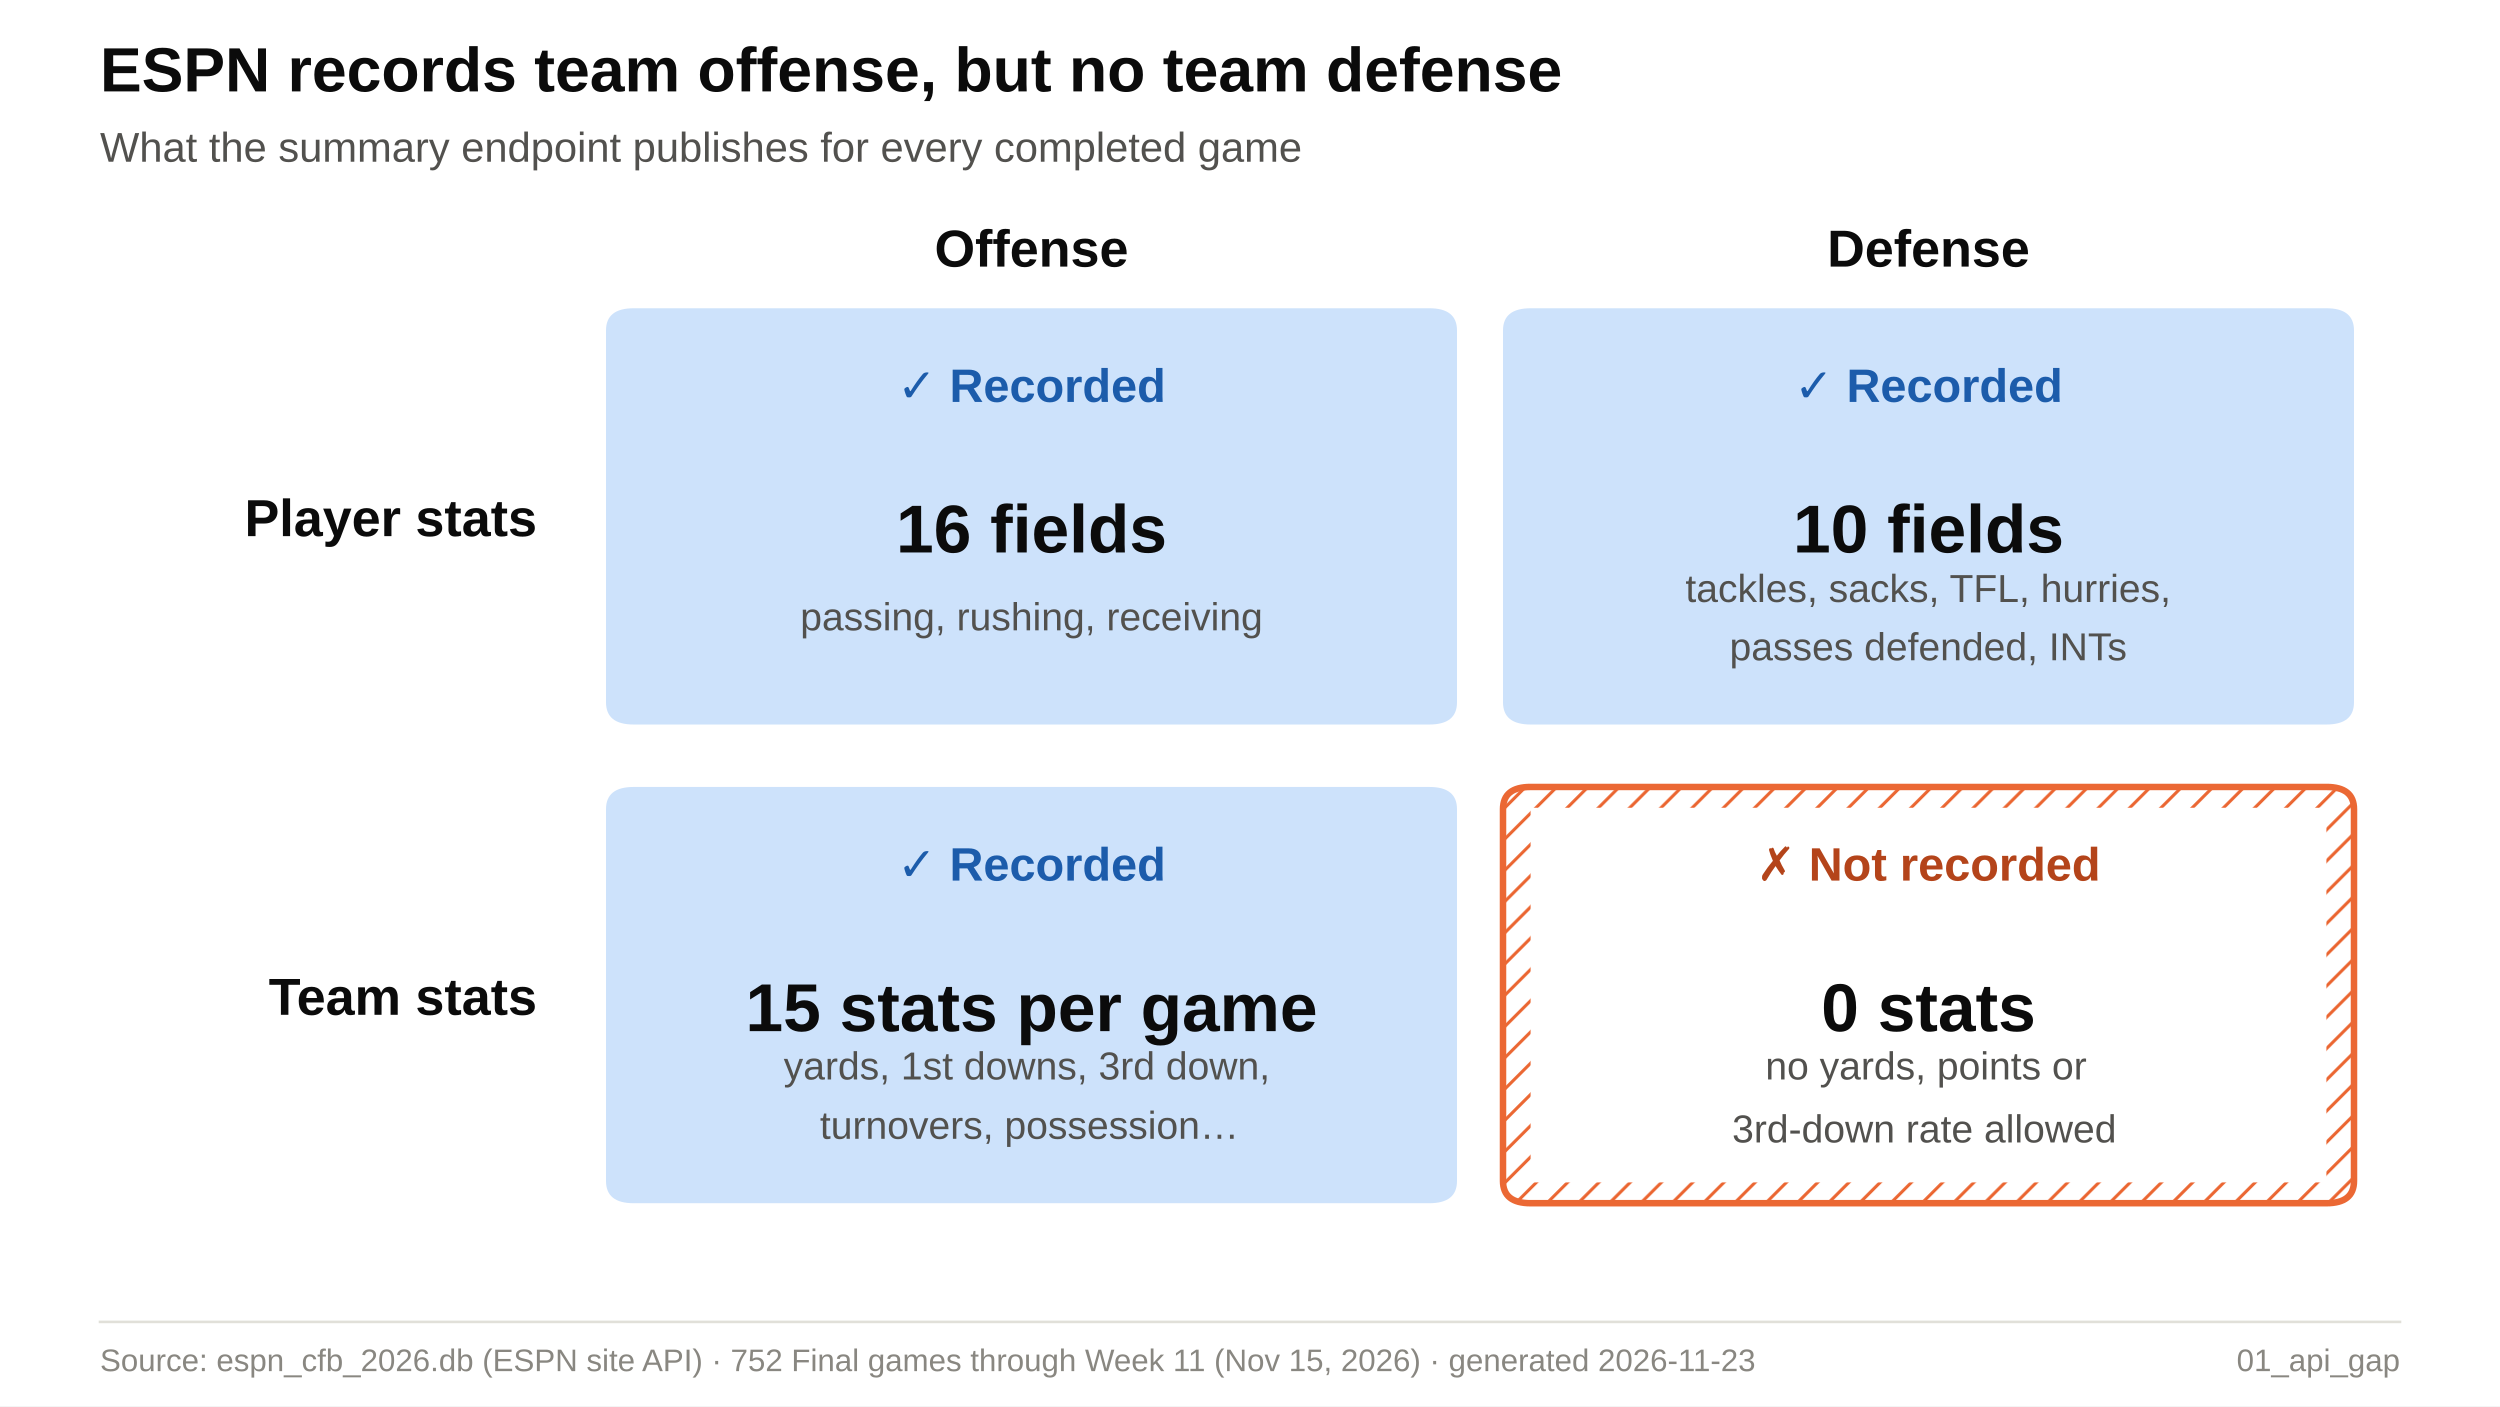
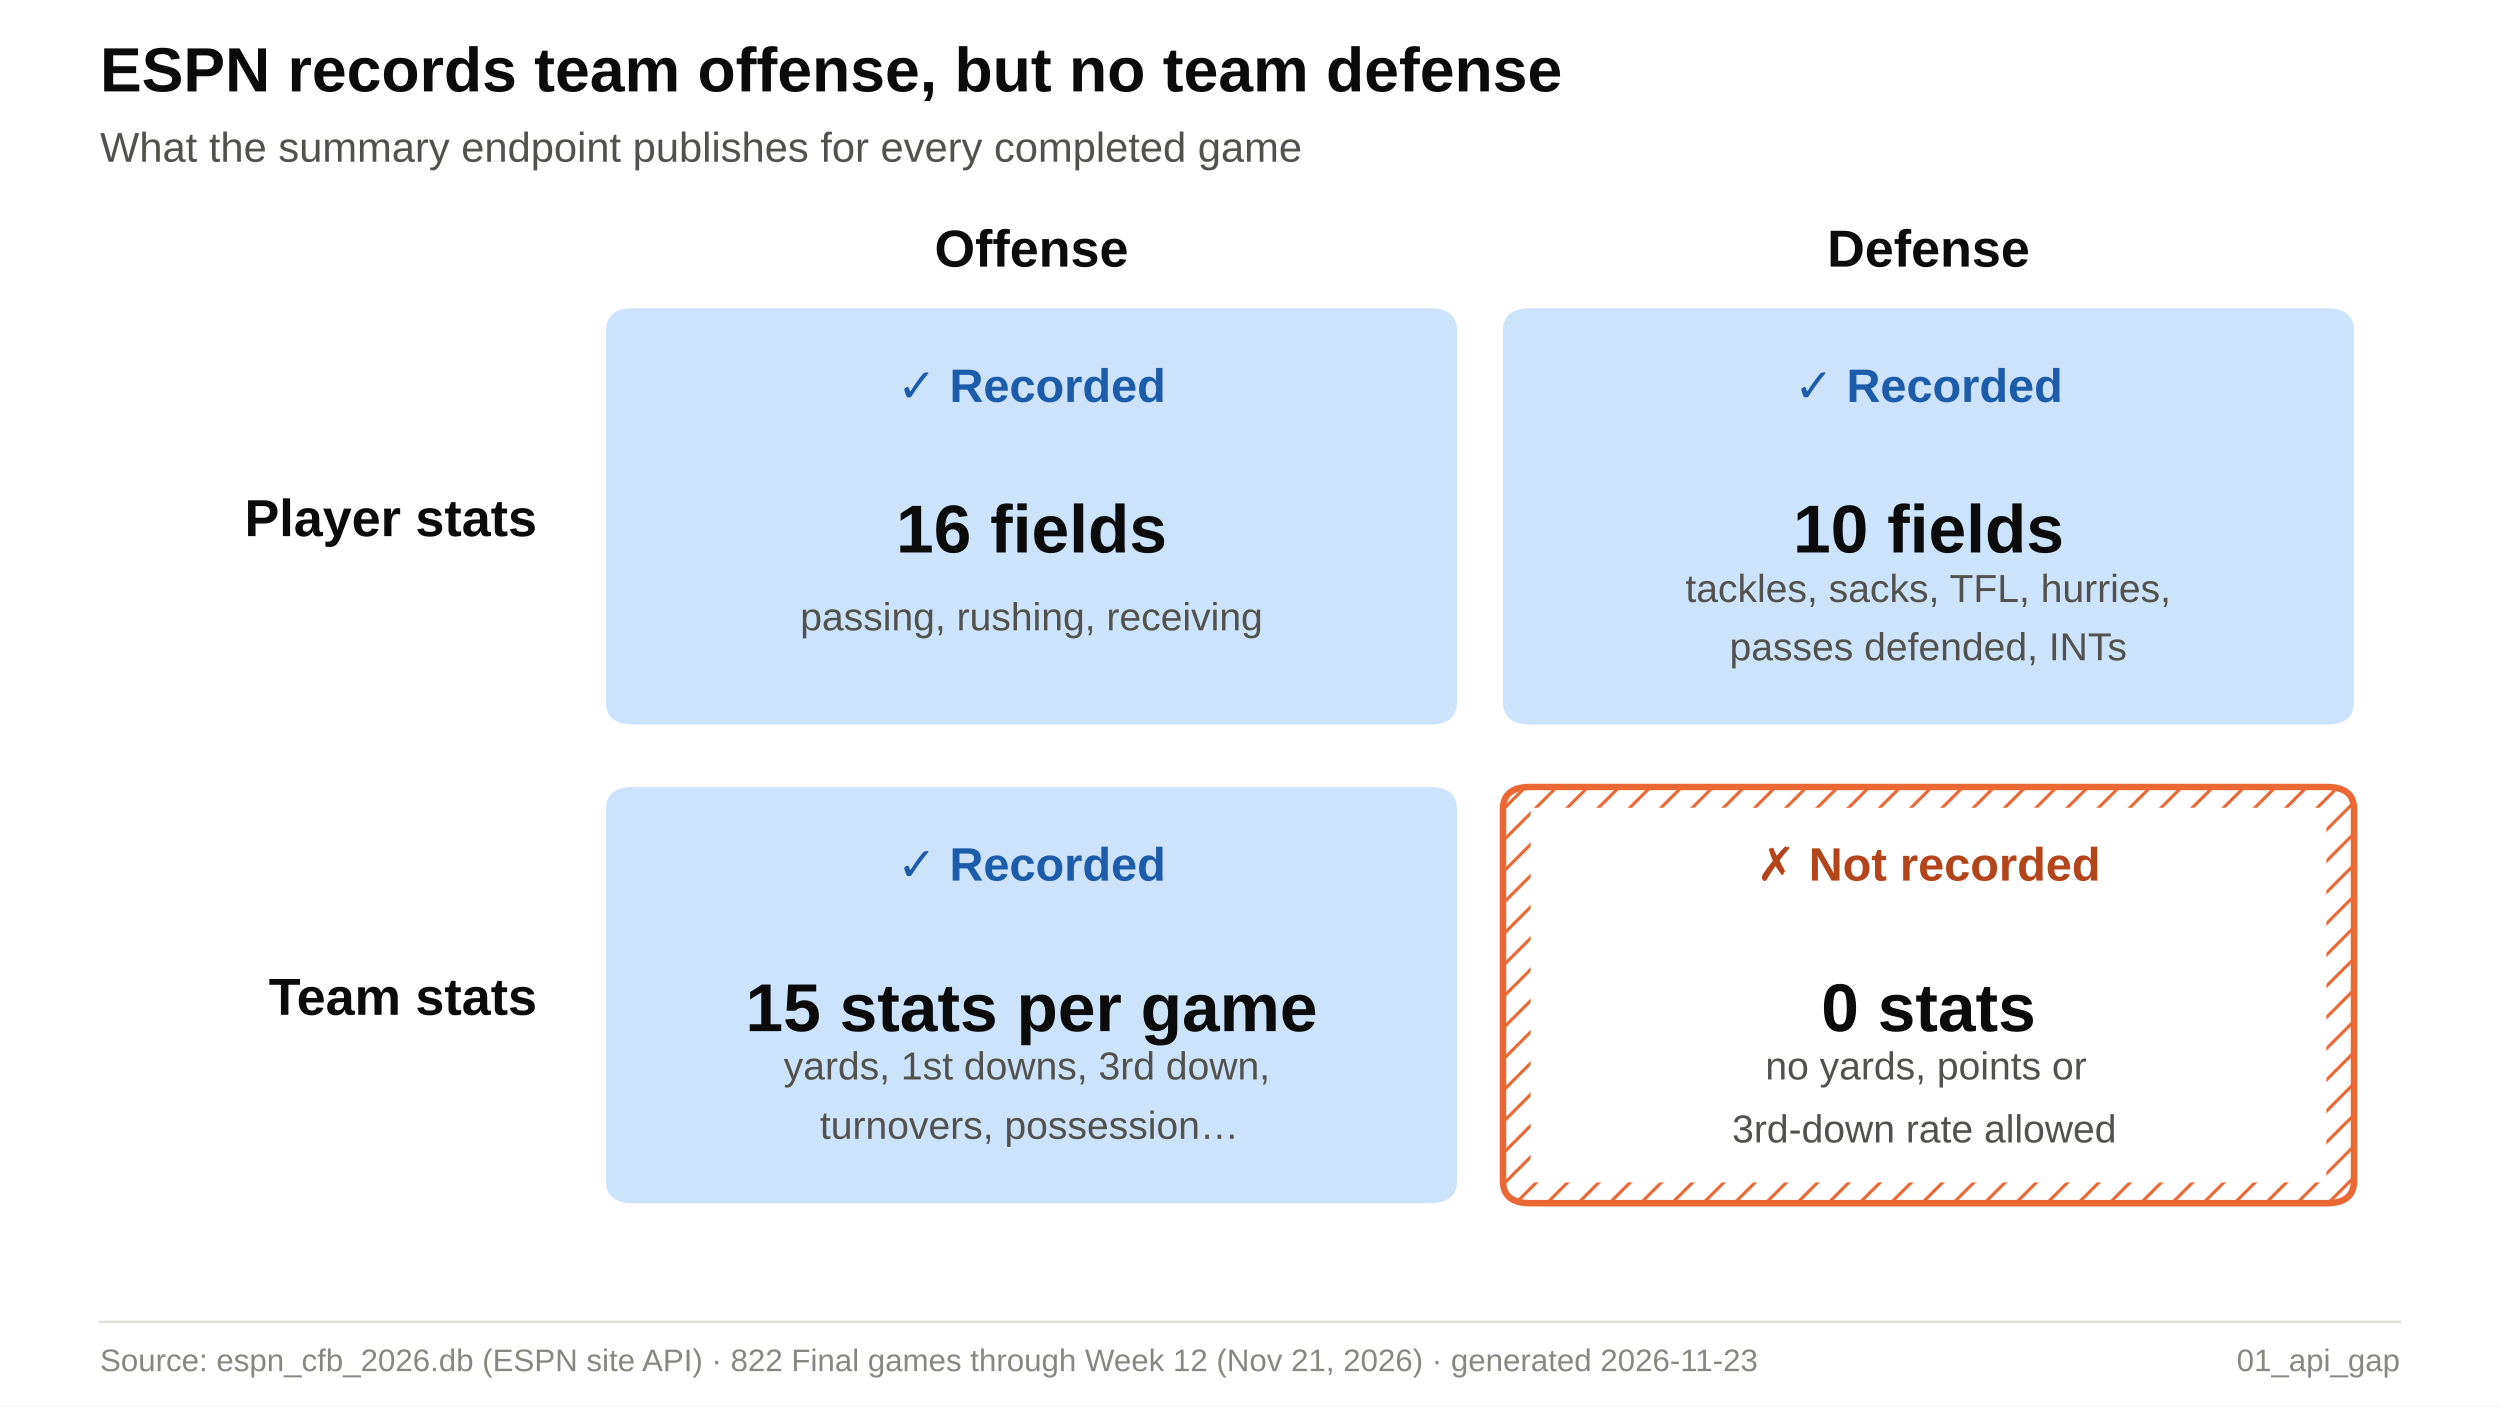
<svg xmlns="http://www.w3.org/2000/svg" width="959.976pt" height="540pt" viewBox="0 0 959.976 540" version="1.1">
  <defs>
    <style type="text/css">*{stroke-linejoin: round; stroke-linecap: butt}</style>
  </defs>
  <g id="figure_1">
    <g id="patch_1">
      <path d="M 0 540  L 959.976 540  L 959.976 0  L 0 0  z " style="fill: #ffffff" />
    </g>
    <g id="axes_1">
      <g id="patch_2">
-         <path d="M 243.296 278.208  L 548.876 278.208  Q 559.474 278.208 559.474 269.683  L 559.474 126.893  Q 559.474 118.368 548.876 118.368  L 243.296 118.368  Q 232.698 118.368 232.698 126.893  L 232.698 269.683  Q 232.698 278.208 243.296 278.208  z " clip-path="url(#pa6c9756b46)" style="fill: #cde2fb" />
+         <path d="M 243.296 278.208  L 548.876 278.208  Q 559.474 278.208 559.474 269.683  L 559.474 126.893  Q 559.474 118.368 548.876 118.368  L 243.296 118.368  Q 232.698 118.368 232.698 126.893  L 232.698 269.683  Q 232.698 278.208 243.296 278.208  z " clip-path="url(#p2360e56957)" style="fill: #cde2fb" />
      </g>
      <g id="patch_3">
-         <path d="M 587.736 278.208  L 893.315 278.208  Q 903.913 278.208 903.913 269.683  L 903.913 126.893  Q 903.913 118.368 893.315 118.368  L 587.736 118.368  Q 577.138 118.368 577.138 126.893  L 577.138 269.683  Q 577.138 278.208 587.736 278.208  z " clip-path="url(#pa6c9756b46)" style="fill: #cde2fb" />
+         <path d="M 587.736 278.208  L 893.315 278.208  Q 903.913 278.208 903.913 269.683  L 903.913 126.893  Q 903.913 118.368 893.315 118.368  L 587.736 118.368  Q 577.138 118.368 577.138 126.893  L 577.138 269.683  Q 577.138 278.208 587.736 278.208  z " clip-path="url(#p2360e56957)" style="fill: #cde2fb" />
      </g>
      <g id="patch_4">
-         <path d="M 243.296 462.024  L 548.876 462.024  Q 559.474 462.024 559.474 453.499  L 559.474 310.709  Q 559.474 302.184 548.876 302.184  L 243.296 302.184  Q 232.698 302.184 232.698 310.709  L 232.698 453.499  Q 232.698 462.024 243.296 462.024  z " clip-path="url(#pa6c9756b46)" style="fill: #cde2fb" />
+         <path d="M 243.296 462.024  L 548.876 462.024  Q 559.474 462.024 559.474 453.499  L 559.474 310.709  Q 559.474 302.184 548.876 302.184  L 243.296 302.184  Q 232.698 302.184 232.698 310.709  L 232.698 453.499  Q 232.698 462.024 243.296 462.024  z " clip-path="url(#p2360e56957)" style="fill: #cde2fb" />
      </g>
      <g id="patch_5">
-         <path d="M 587.736 462.024  L 893.315 462.024  Q 903.913 462.024 903.913 453.499  L 903.913 310.709  Q 903.913 302.184 893.315 302.184  L 587.736 302.184  Q 577.138 302.184 577.138 310.709  L 577.138 453.499  Q 577.138 462.024 587.736 462.024  z " clip-path="url(#pa6c9756b46)" style="fill: url(#h77128886bc); stroke: #eb6834; stroke-width: 2.5; stroke-linejoin: miter" />
+         <path d="M 587.736 462.024  L 893.315 462.024  Q 903.913 462.024 903.913 453.499  L 903.913 310.709  Q 903.913 302.184 893.315 302.184  L 587.736 302.184  Q 577.138 302.184 577.138 310.709  L 577.138 453.499  Q 577.138 462.024 587.736 462.024  z " clip-path="url(#p2360e56957)" style="fill: url(#he3d0efe6aa); stroke: #eb6834; stroke-width: 2.5; stroke-linejoin: miter" />
      </g>
      <g id="patch_6">
-         <path d="M 587.736 454.032  L 893.315 454.032  L 893.315 310.176  L 587.736 310.176  z " clip-path="url(#pa6c9756b46)" style="fill: #ffffff" />
+         <path d="M 587.736 454.032  L 893.315 454.032  L 893.315 310.176  L 587.736 310.176  z " clip-path="url(#p2360e56957)" style="fill: #ffffff" />
      </g>
      <g id="text_1">
        <text style="font-weight: 700; font-size: 20px; font-family: 'Helvetica Neue', 'Arial', 'DejaVu Sans'; text-anchor: middle; fill: #0b0b0b" x="396.086" y="102.384" transform="rotate(-0 396.0861 102.384)">Offense</text>
      </g>
      <g id="text_2">
        <text style="font-weight: 700; font-size: 20px; font-family: 'Helvetica Neue', 'Arial', 'DejaVu Sans'; text-anchor: middle; fill: #0b0b0b" x="740.525" y="102.384" transform="rotate(-0 740.5255 102.384)">Defense</text>
      </g>
      <g id="text_3">
        <text style="font-weight: 700; font-size: 20px; font-family: 'Helvetica Neue', 'Arial', 'DejaVu Sans'; text-anchor: end; fill: #0b0b0b" x="206.203" y="205.868" transform="rotate(-0 206.2028 205.868)">Player stats</text>
      </g>
      <g id="text_4">
        <text style="font-weight: 700; font-size: 20px; font-family: 'Helvetica Neue', 'Arial', 'DejaVu Sans'; text-anchor: end; fill: #0b0b0b" x="206.203" y="389.684" transform="rotate(-0 206.2028 389.684)">Team stats</text>
      </g>
      <g id="text_5">
        <text style="font-weight: 700; font-size: 18px; font-family: 'Helvetica Neue', 'Arial', 'DejaVu Sans'; text-anchor: middle; fill: #1c5cab" x="396.086" y="154.332" transform="rotate(-0 396.0861 154.332)">✓  Recorded</text>
      </g>
      <g id="text_6">
        <text style="font-weight: 700; font-size: 26px; font-family: 'Helvetica Neue', 'Arial', 'DejaVu Sans'; text-anchor: middle; fill: #0b0b0b" x="396.086" y="212.138" transform="rotate(-0 396.0861 212.138)">16 fields</text>
      </g>
      <g id="text_7">
        <text style="font-size: 15px; font-family: 'Helvetica Neue', 'Arial', 'DejaVu Sans'; text-anchor: middle; fill: #52514e" x="396.086" y="242.036" transform="rotate(-0 396.0861 242.0355)">passing, rushing, receiving</text>
      </g>
      <g id="text_8">
        <text style="font-weight: 700; font-size: 18px; font-family: 'Helvetica Neue', 'Arial', 'DejaVu Sans'; text-anchor: middle; fill: #1c5cab" x="740.525" y="154.332" transform="rotate(-0 740.5255 154.332)">✓  Recorded</text>
      </g>
      <g id="text_9">
        <text style="font-weight: 700; font-size: 26px; font-family: 'Helvetica Neue', 'Arial', 'DejaVu Sans'; text-anchor: middle; fill: #0b0b0b" x="740.525" y="212.138" transform="rotate(-0 740.5255 212.138)">10 fields</text>
      </g>
      <g id="text_10">
        <text style="font-size: 15px; font-family: 'Helvetica Neue', 'Arial', 'DejaVu Sans'; fill: #52514e" transform="translate(647.1728 231.1502)">tackles, sacks, TFL, hurries,</text>
        <text style="font-size: 15px; font-family: 'Helvetica Neue', 'Arial', 'DejaVu Sans'; fill: #52514e" transform="translate(664.1228 253.5443)">passes defended, INTs</text>
      </g>
      <g id="text_11">
        <text style="font-weight: 700; font-size: 18px; font-family: 'Helvetica Neue', 'Arial', 'DejaVu Sans'; text-anchor: middle; fill: #1c5cab" x="396.086" y="338.148" transform="rotate(-0 396.0861 338.148)">✓  Recorded</text>
      </g>
      <g id="text_12">
        <text style="font-weight: 700; font-size: 26px; font-family: 'Helvetica Neue', 'Arial', 'DejaVu Sans'; text-anchor: middle; fill: #0b0b0b" x="396.086" y="395.954" transform="rotate(-0 396.0861 395.954)">15 stats per game</text>
      </g>
      <g id="text_13">
        <text style="font-size: 15px; font-family: 'Helvetica Neue', 'Arial', 'DejaVu Sans'; fill: #52514e" transform="translate(300.9298 414.508)">yards, 1st downs, 3rd down,</text>
        <text style="font-size: 15px; font-family: 'Helvetica Neue', 'Arial', 'DejaVu Sans'; fill: #52514e" transform="translate(314.8318 437.3005)">turnovers, possession…</text>
      </g>
      <g id="text_14">
        <text style="font-weight: 700; font-size: 18px; font-family: 'Helvetica Neue', 'Arial', 'DejaVu Sans'; text-anchor: middle; fill: #b4441a" x="740.525" y="338.148" transform="rotate(-0 740.5255 338.148)">✗  Not recorded</text>
      </g>
      <g id="text_15">
        <text style="font-weight: 700; font-size: 26px; font-family: 'Helvetica Neue', 'Arial', 'DejaVu Sans'; text-anchor: middle; fill: #0b0b0b" x="740.525" y="395.954" transform="rotate(-0 740.5255 395.954)">0 stats</text>
      </g>
      <g id="text_16">
        <text style="font-size: 15px; font-family: 'Helvetica Neue', 'Arial', 'DejaVu Sans'; fill: #52514e" transform="translate(677.8712 414.508)">no yards, points or</text>
        <text style="font-size: 15px; font-family: 'Helvetica Neue', 'Arial', 'DejaVu Sans'; fill: #52514e" transform="translate(665.113 438.6962)">3rd-down rate allowed</text>
      </g>
    </g>
    <g id="line2d_1">
      <path d="M 38.399 507.6  L 921.577 507.6  " style="fill: none; stroke: #e1e0d9; stroke-linecap: square" />
    </g>
    <g id="text_17">
      <text style="font-weight: 700; font-size: 24px; font-family: 'Helvetica Neue', 'Arial', 'DejaVu Sans'; text-anchor: start; fill: #0b0b0b" x="38.399" y="35.1" transform="rotate(-0 38.39904 35.1)">ESPN records team offense, but no team defense</text>
    </g>
    <g id="text_18">
      <text style="font-size: 16px; font-family: 'Helvetica Neue', 'Arial', 'DejaVu Sans'; text-anchor: start; fill: #52514e" x="38.399" y="62.1" transform="rotate(-0 38.39904 62.1)">What the summary endpoint publishes for every completed game</text>
    </g>
    <g id="text_19">
-       <text style="font-size: 12px; font-family: 'Helvetica Neue', 'Arial', 'DejaVu Sans'; text-anchor: start; fill: #898781" x="38.399" y="526.5" transform="rotate(-0 38.39904 526.5)">Source: espn_cfb_2026.db (ESPN site API) · 752 Final games through Week 11 (Nov 15, 2026) · generated 2026-11-23</text>
+       <text style="font-size: 12px; font-family: 'Helvetica Neue', 'Arial', 'DejaVu Sans'; text-anchor: start; fill: #898781" x="38.399" y="526.5" transform="rotate(-0 38.39904 526.5)">Source: espn_cfb_2026.db (ESPN site API) · 822 Final games through Week 12 (Nov 21, 2026) · generated 2026-11-23</text>
    </g>
    <g id="text_20">
      <text style="font-size: 12px; font-family: 'Helvetica Neue', 'Arial', 'DejaVu Sans'; text-anchor: end; fill: #898781" x="921.577" y="526.5" transform="rotate(-0 921.577 526.5)">01_api_gap</text>
    </g>
  </g>
  <defs>
-     <clipPath id="pa6c9756b46">
+     <clipPath id="p2360e56957">
      <rect x="38.399" y="86.4" width="883.178" height="399.6" />
    </clipPath>
  </defs>
  <defs>
-     <pattern id="h77128886bc" patternUnits="userSpaceOnUse" x="0" y="0" width="72" height="72">
+     <pattern id="he3d0efe6aa" patternUnits="userSpaceOnUse" x="0" y="0" width="72" height="72">
      <rect x="0" y="0" width="73" height="73" fill="#ffffff" />
      <path d="M -36 36  L 36 -36  M -30 42  L 42 -30  M -24 48  L 48 -24  M -18 54  L 54 -18  M -12 60  L 60 -12  M -6 66  L 66 -6  M 0 72  L 72 0  M 6 78  L 78 6  M 12 84  L 84 12  M 18 90  L 90 18  M 24 96  L 96 24  M 30 102  L 102 30  M 36 108  L 108 36  " style="fill: #eb6834; stroke: #eb6834; stroke-width: 1.2; stroke-linecap: butt; stroke-linejoin: miter" />
    </pattern>
  </defs>
</svg>
